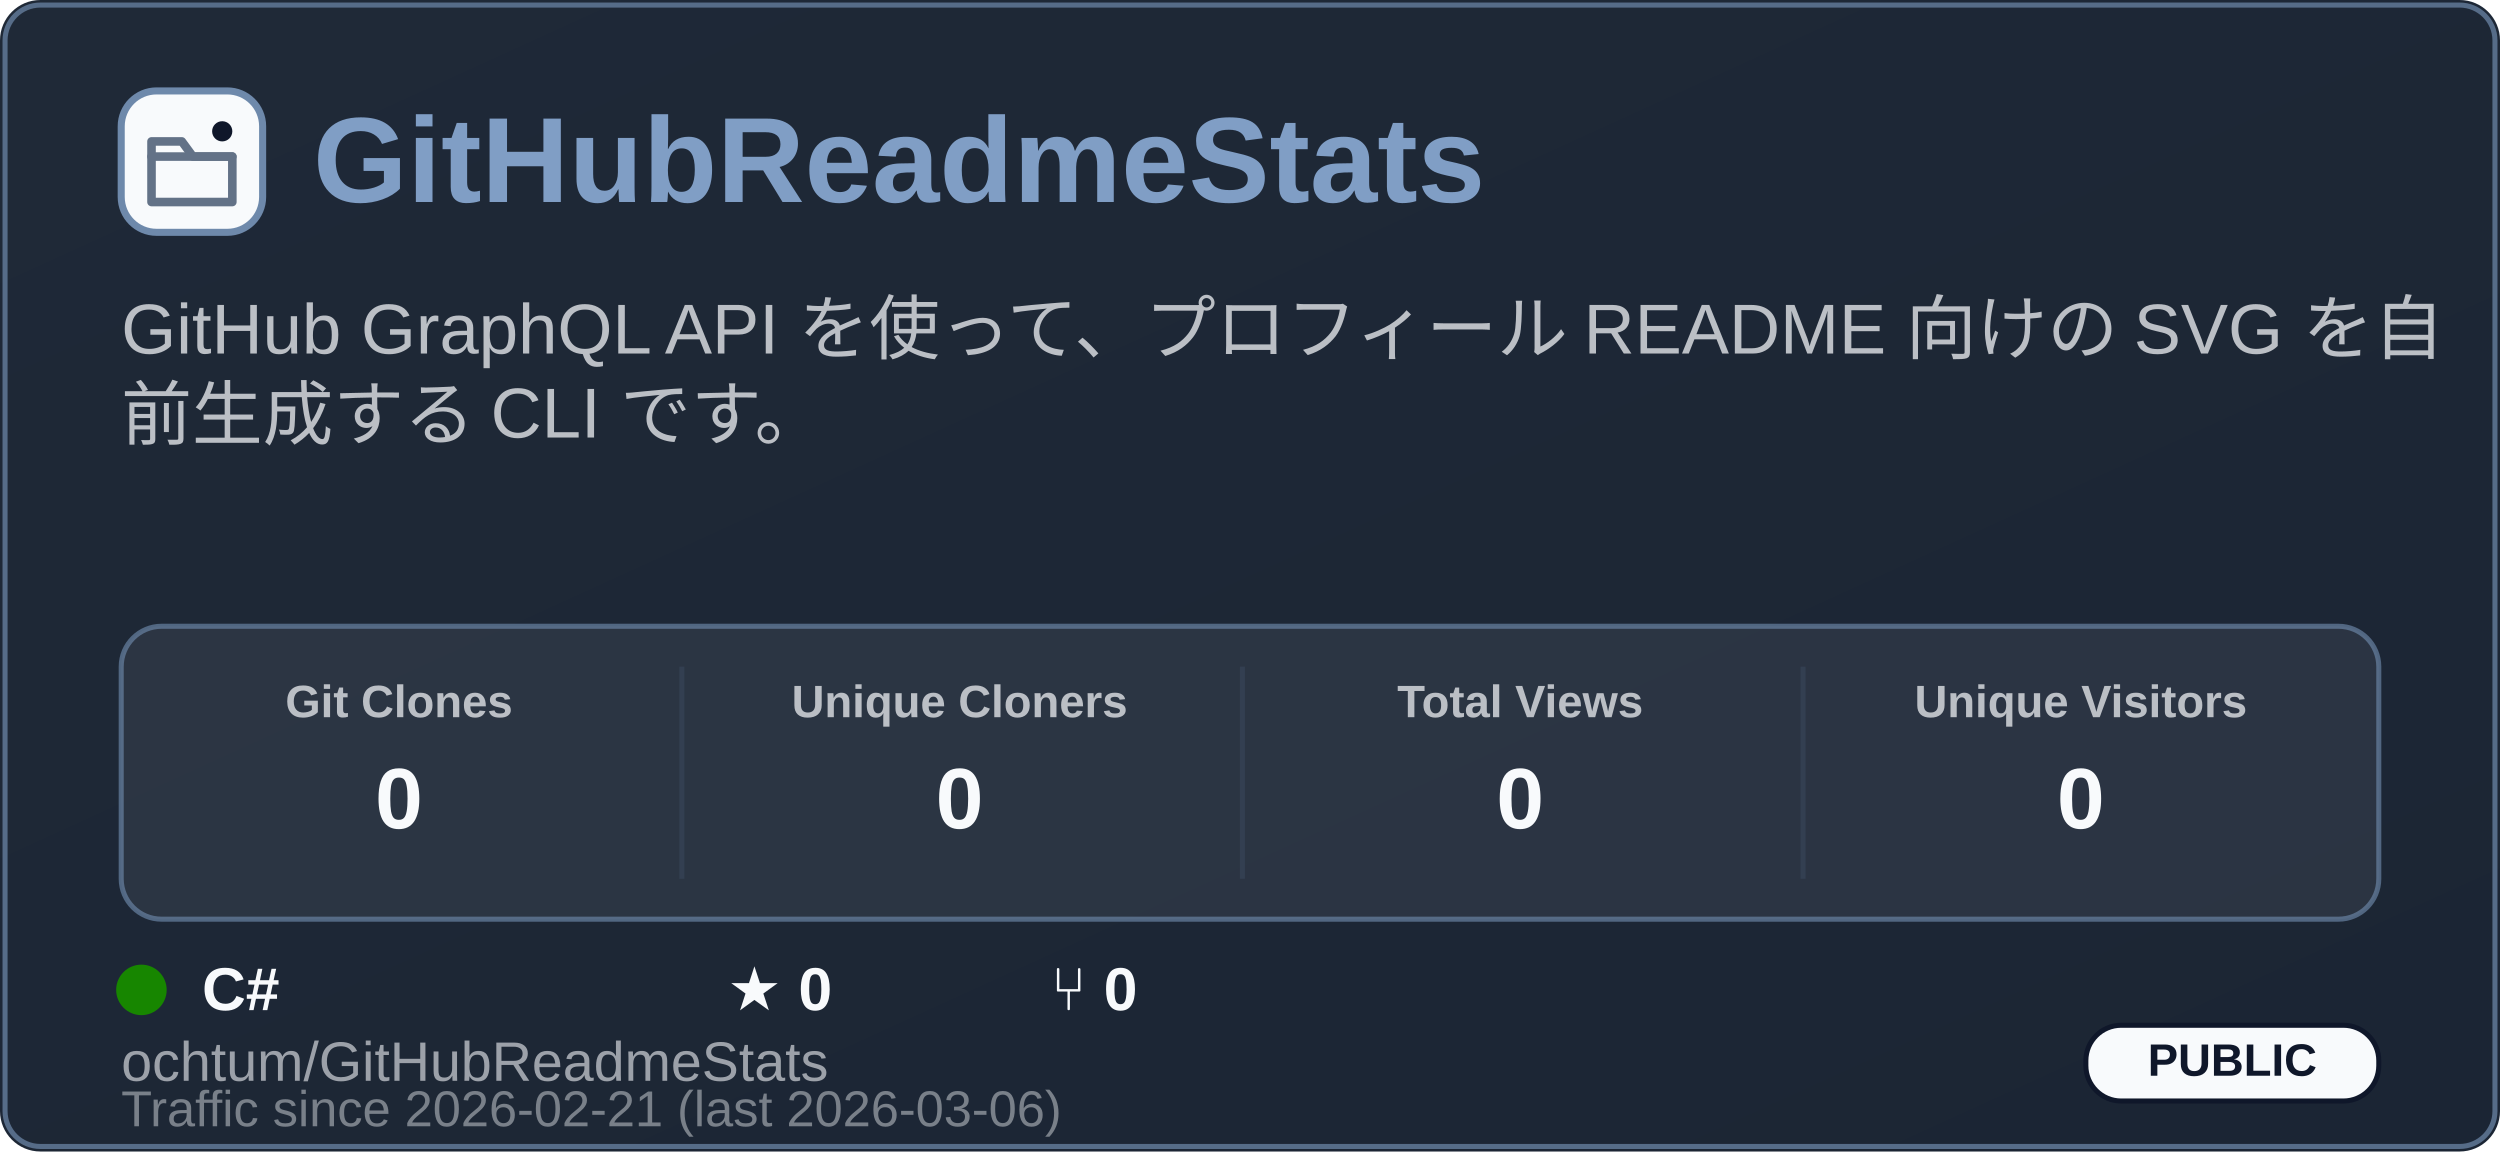
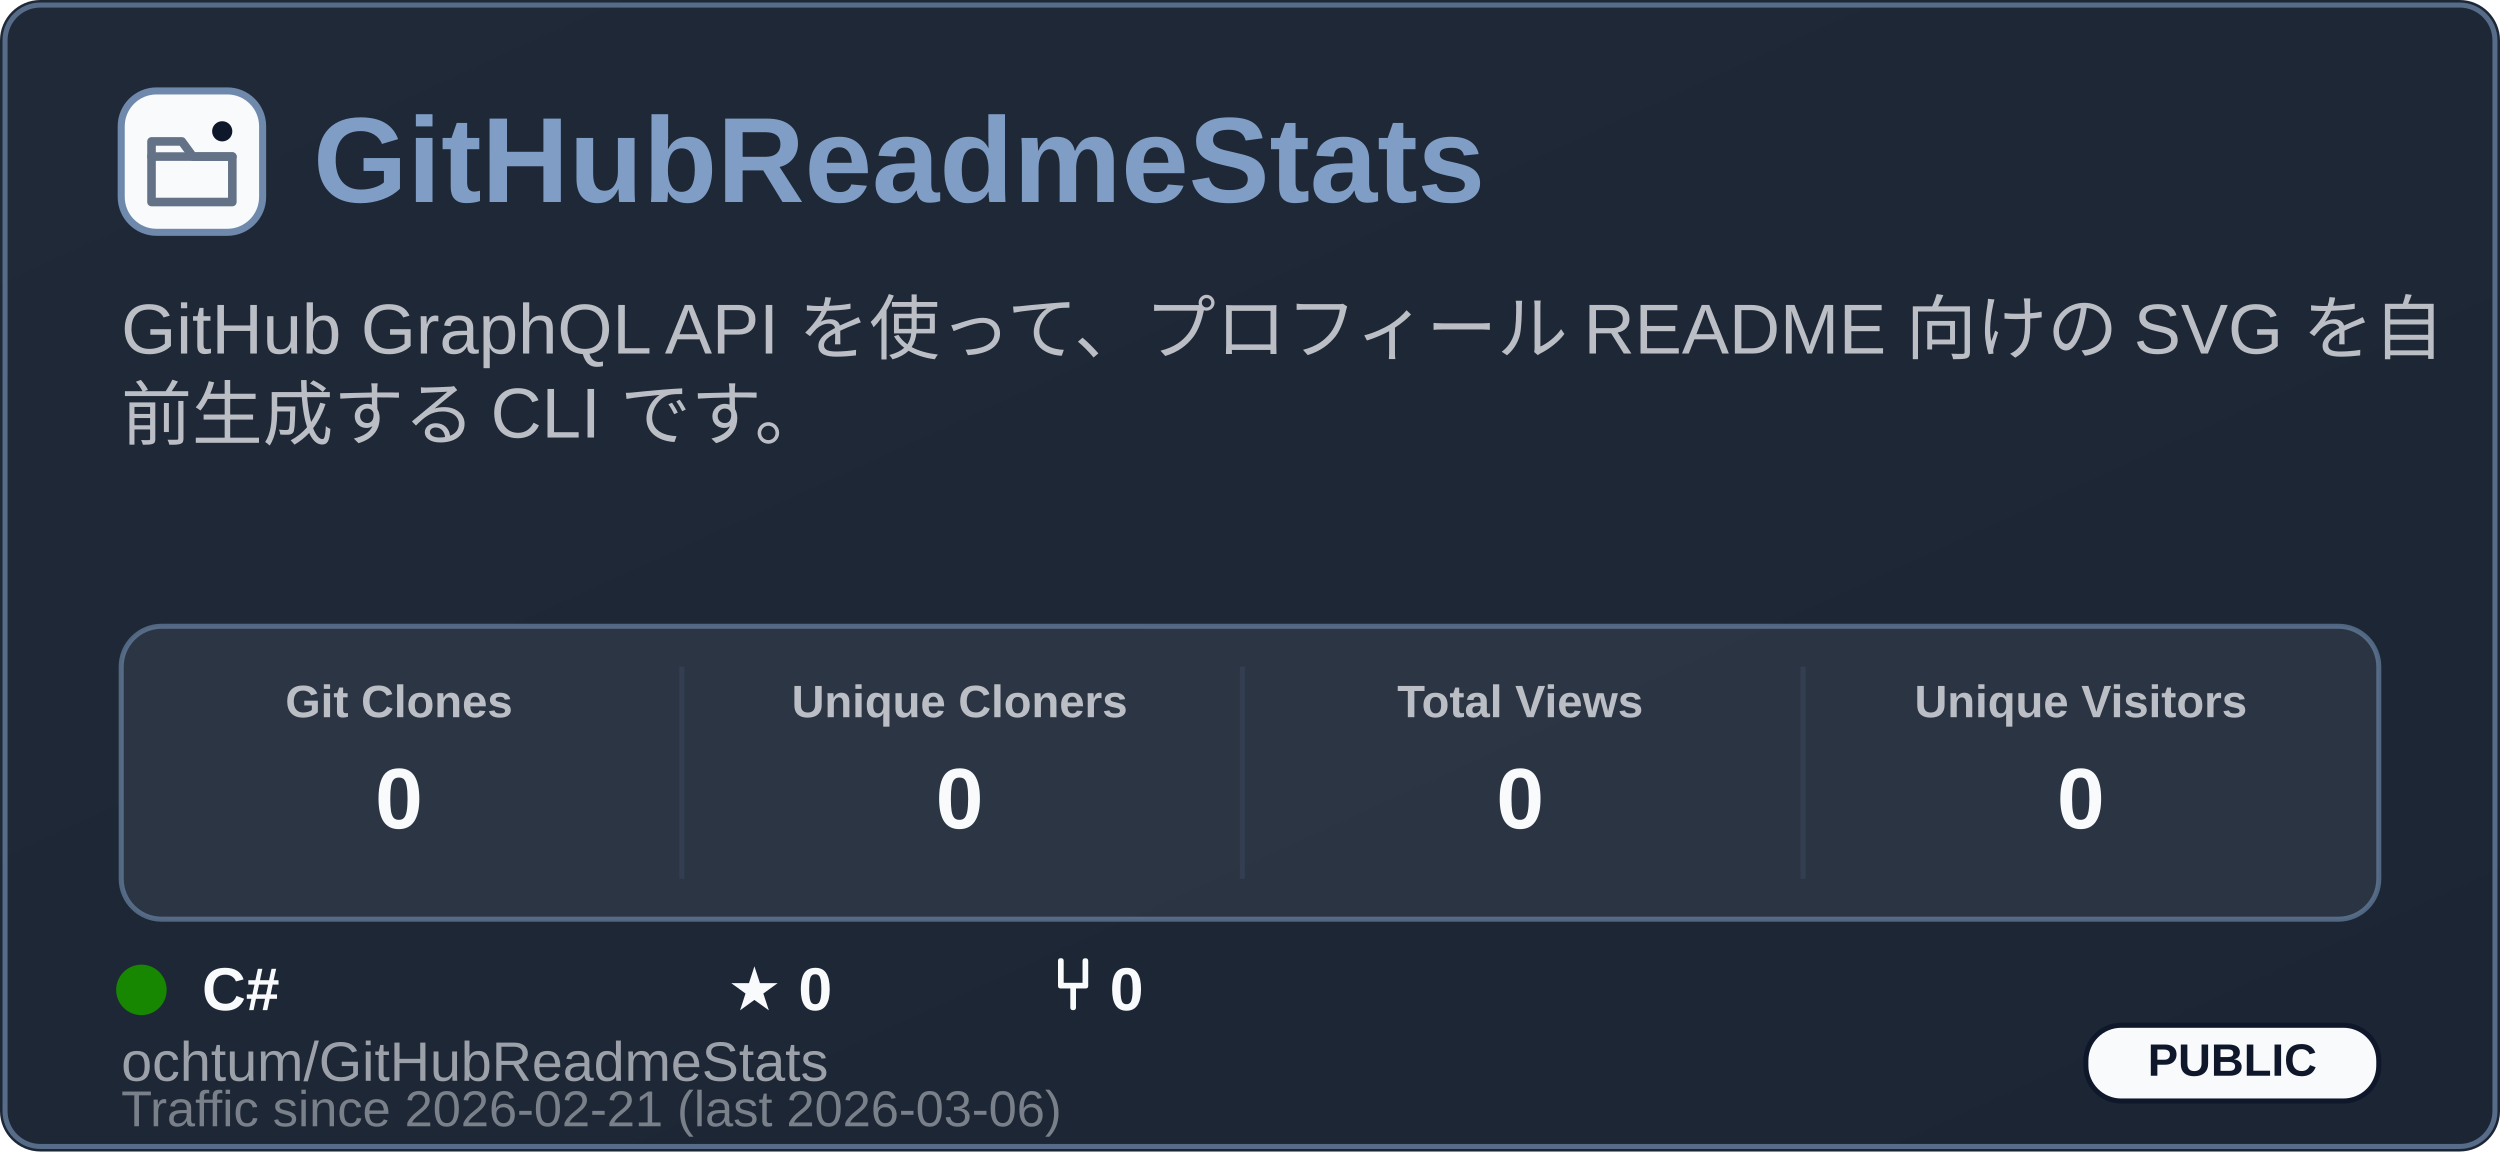
<svg xmlns="http://www.w3.org/2000/svg" width="495" height="228" viewBox="0 0 495 228" role="img" aria-label="Repository card for ochtum/GitHubReadmeStats">
  <defs>
    <linearGradient id="bg" x1="0" x2="1" y1="0" y2="1">
      <stop offset="0%" stop-color="#1F2937" />
      <stop offset="100%" stop-color="#1B2534" />
    </linearGradient>
    <style>
      .title { font: 700 24px 'Segoe UI', Arial, sans-serif; fill: #809EC5; }
      .desc { font: 500 14px 'Segoe UI', Arial, sans-serif; fill: #BBBFC5; }
      .traffic-label { font: 600 9px 'Segoe UI', Arial, sans-serif; fill: #BBBFC5; }
      .traffic-value { font: 700 17px 'Segoe UI', Arial, sans-serif; fill: #F8FAFC; }
      .meta { font: 600 12px 'Segoe UI', Arial, sans-serif; fill: #F8FAFC; }
+       .fork-icon { font: 700 14px 'Segoe UI Symbol', 'Segoe UI', Arial, sans-serif; fill: #F8FAFC; }
      .sub { font: 500 11px 'Segoe UI', Arial, sans-serif; fill: #9CA1A9; }
      .badge-text { font: 700 9px 'Segoe UI', Arial, sans-serif; text-anchor: middle; }
      .hint { font: 500 10px 'Segoe UI', Arial, sans-serif; fill: #798089; }
      .traffic-panel { fill: #37404E; fill-opacity: 0.55; stroke: #6E89AB; stroke-opacity: 0.65; }
      .traffic-sep { stroke: #3C4C62; stroke-opacity: 0.45; }
      .icon-frame { fill: #F8FAFC; stroke: #6E89AB; stroke-width: 1.4; }
      .icon-image-bg { fill: #343E4C; }
      .icon-shape { fill: none; stroke: #637287; stroke-width: 1.7; stroke-linecap: round; stroke-linejoin: round; }
      .icon-dot { fill: #0F172A; }
    </style>
    <clipPath id="iconClip">
      <rect x="4" y="4" width="20" height="20" rx="4" />
    </clipPath>
  </defs>
  <rect x="0" y="0" width="495" height="228" rx="8" fill="url(#bg)" />
  <rect x="1" y="1" width="493" height="226" rx="7" fill="none" stroke="#566C88" />
  <g transform="translate(24 18)">
    <rect x="0" y="0" width="28" height="28" rx="7" class="icon-frame" />
    <path d="M6 10h6l2.2 3H22v9H6z" class="icon-shape" />
    <path d="M6 13h16" class="icon-shape" />
    <circle cx="20" cy="8" r="2" class="icon-dot" />
  </g>
  <text x="62" y="40" class="title">GitHubReadmeStats</text>
  <text x="24" y="70" class="desc">GitHub GraphQL API を使って、プロフィール README 向けの SVG を自</text>
  <text x="24" y="87" class="desc">前生成する CLI です。</text>
  <rect x="24" y="124" width="447" height="58" rx="8" class="traffic-panel" />
  <line x1="135" y1="132" x2="135" y2="174" class="traffic-sep" />
  <line x1="246" y1="132" x2="246" y2="174" class="traffic-sep" />
  <line x1="357" y1="132" x2="357" y2="174" class="traffic-sep" />
  <text x="79" y="142" class="traffic-label" text-anchor="middle">Git Clones</text>
  <text x="79" y="164" class="traffic-value" text-anchor="middle">0</text>
  <text x="190" y="142" class="traffic-label" text-anchor="middle">Unique Cloners</text>
  <text x="190" y="164" class="traffic-value" text-anchor="middle">0</text>
  <text x="301" y="142" class="traffic-label" text-anchor="middle">Total Views</text>
  <text x="301" y="164" class="traffic-value" text-anchor="middle">0</text>
  <text x="412" y="142" class="traffic-label" text-anchor="middle">Unique Visitors</text>
  <text x="412" y="164" class="traffic-value" text-anchor="middle">0</text>
  <text x="24" y="223" class="hint">Traffic since 2026-02-21 (last 2026-03-06)</text>
  <circle cx="28" cy="196" r="5" fill="#178600" />
  <text x="40" y="200" class="meta">C#</text>
  <text x="144" y="200" class="meta">★ 0</text>
-   <text x="208" y="200" class="meta">⑂ 0</text>
+   <text x="208" y="200" class="meta">
+     <tspan class="fork-icon">⑂</tspan> 0</text>
  <text x="24" y="214" class="sub">ochtum/GitHubReadmeStats</text>
  <rect x="413" y="203" width="58" height="15" rx="7" fill="#F8FAFC" stroke="#0F172A" />
  <text x="442" y="213" class="badge-text" fill="#0F172A">PUBLIC</text>
</svg>
